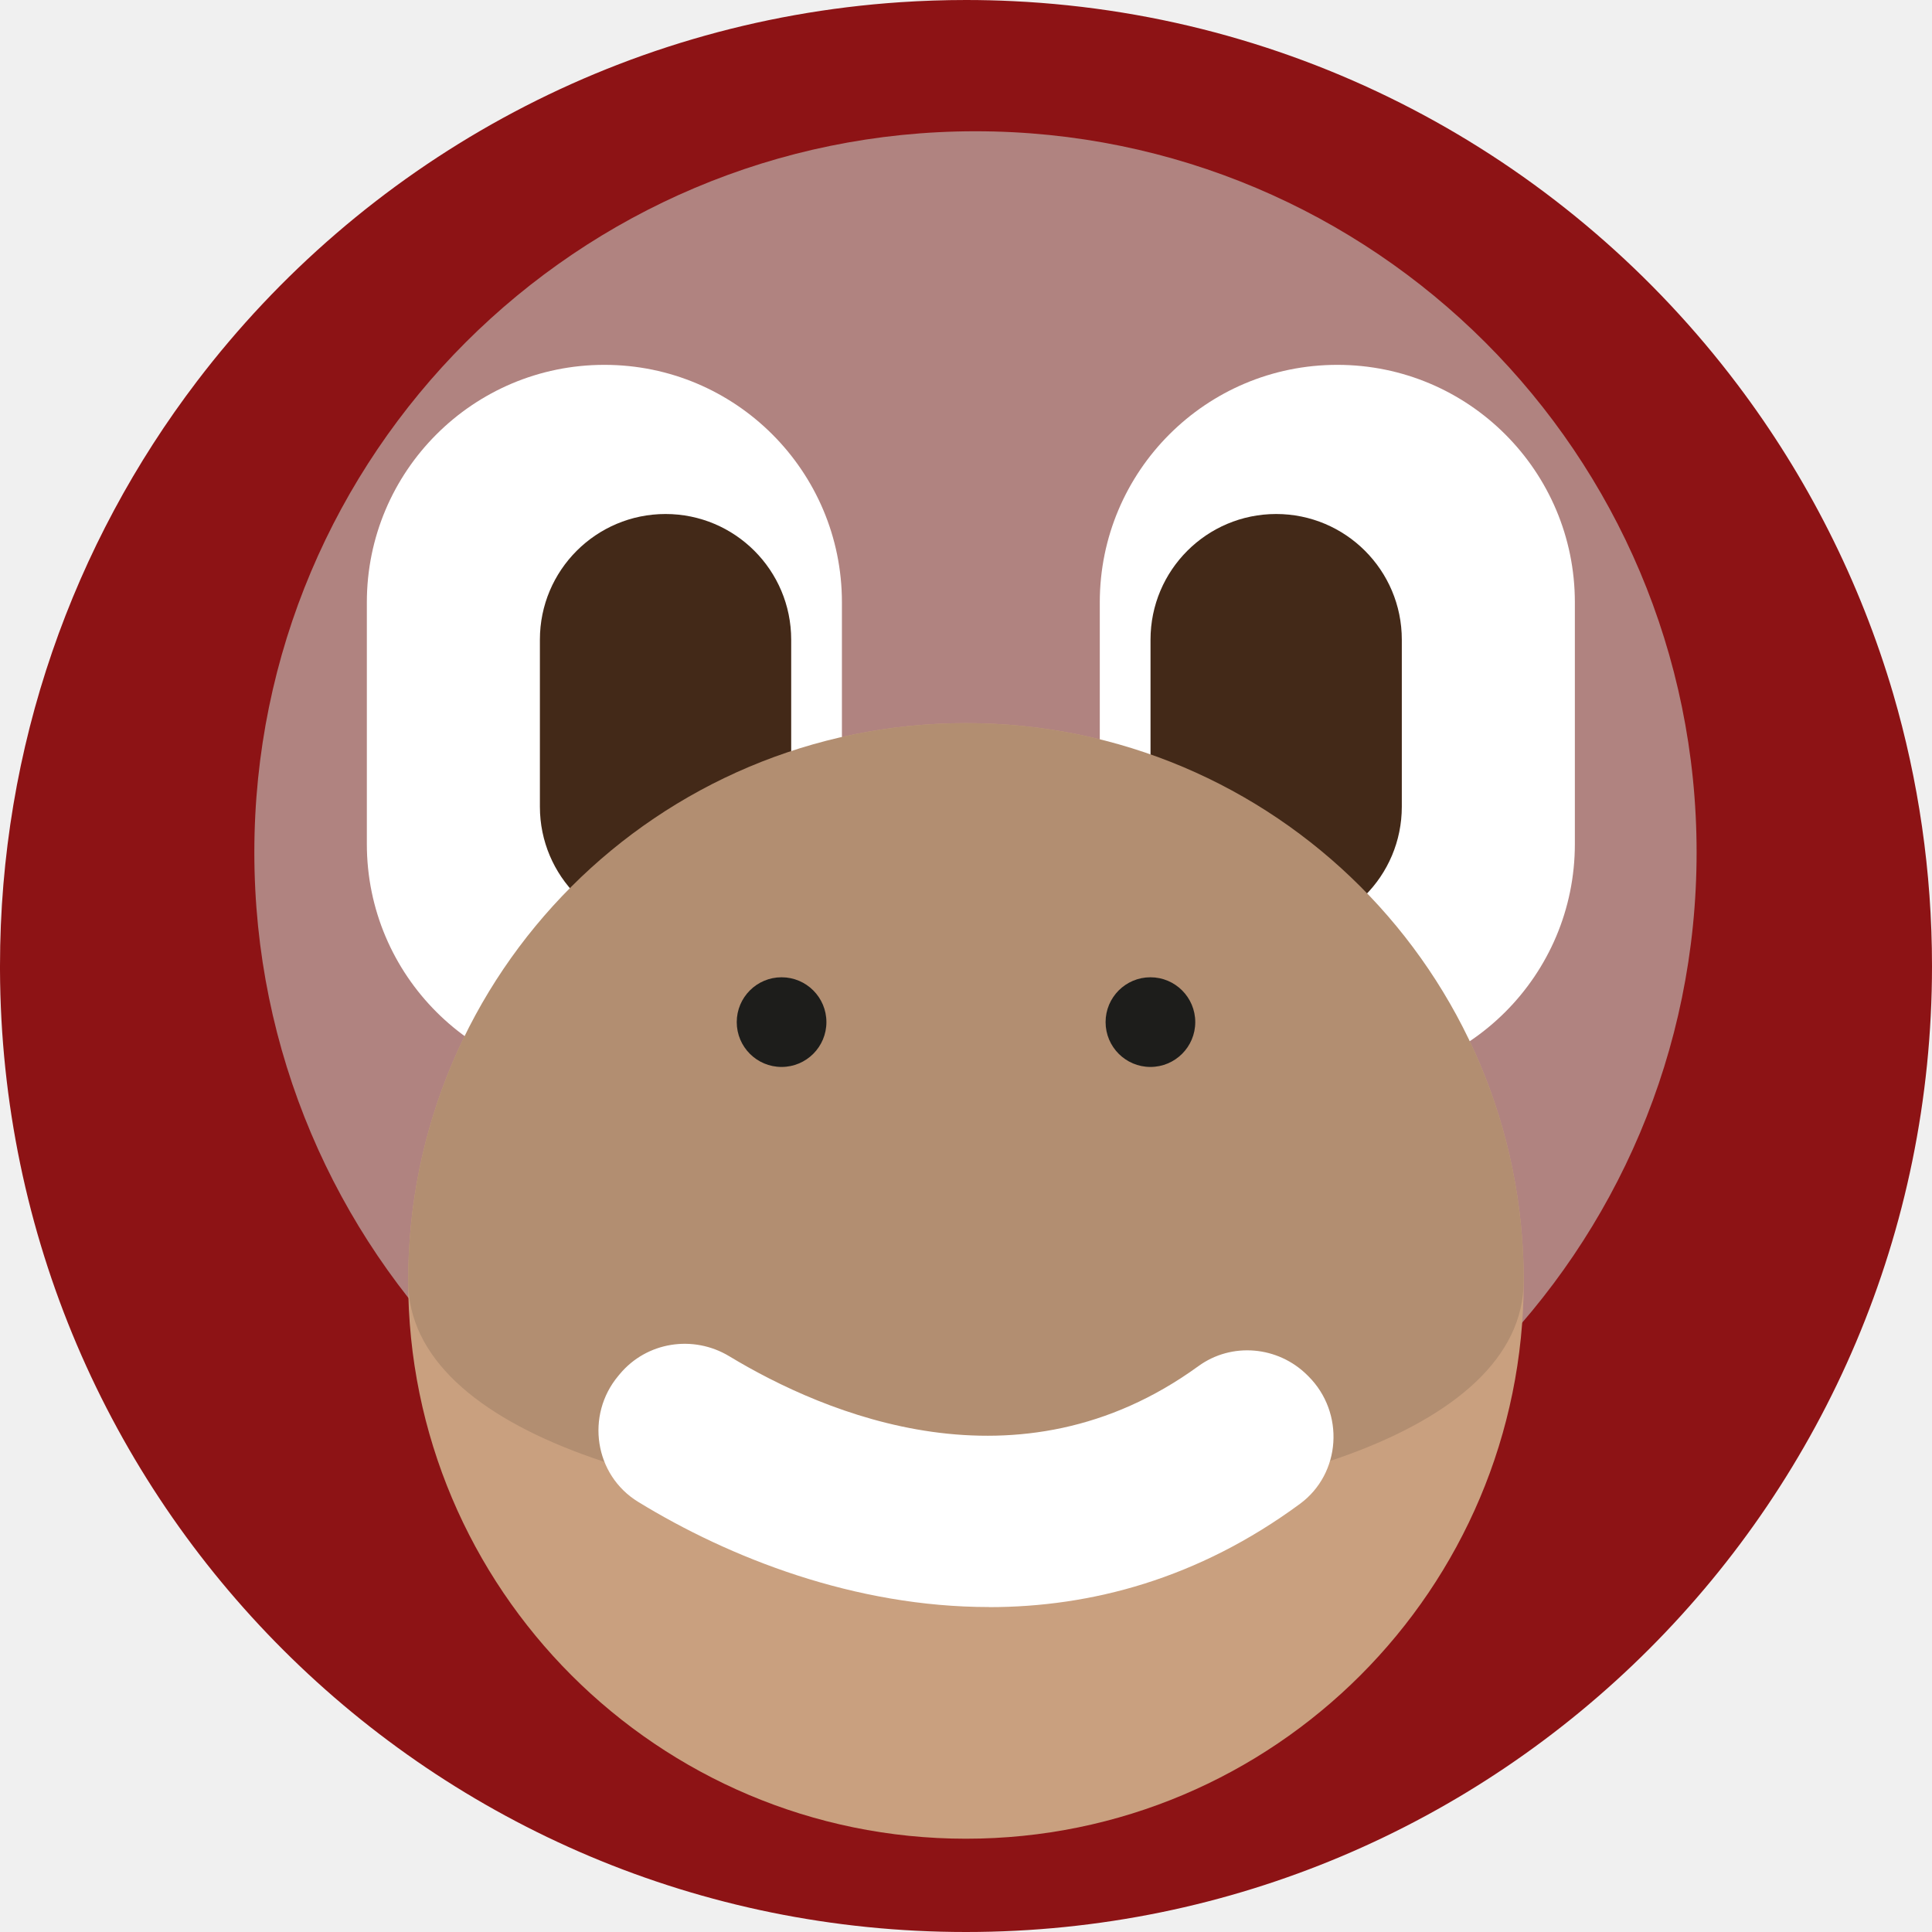
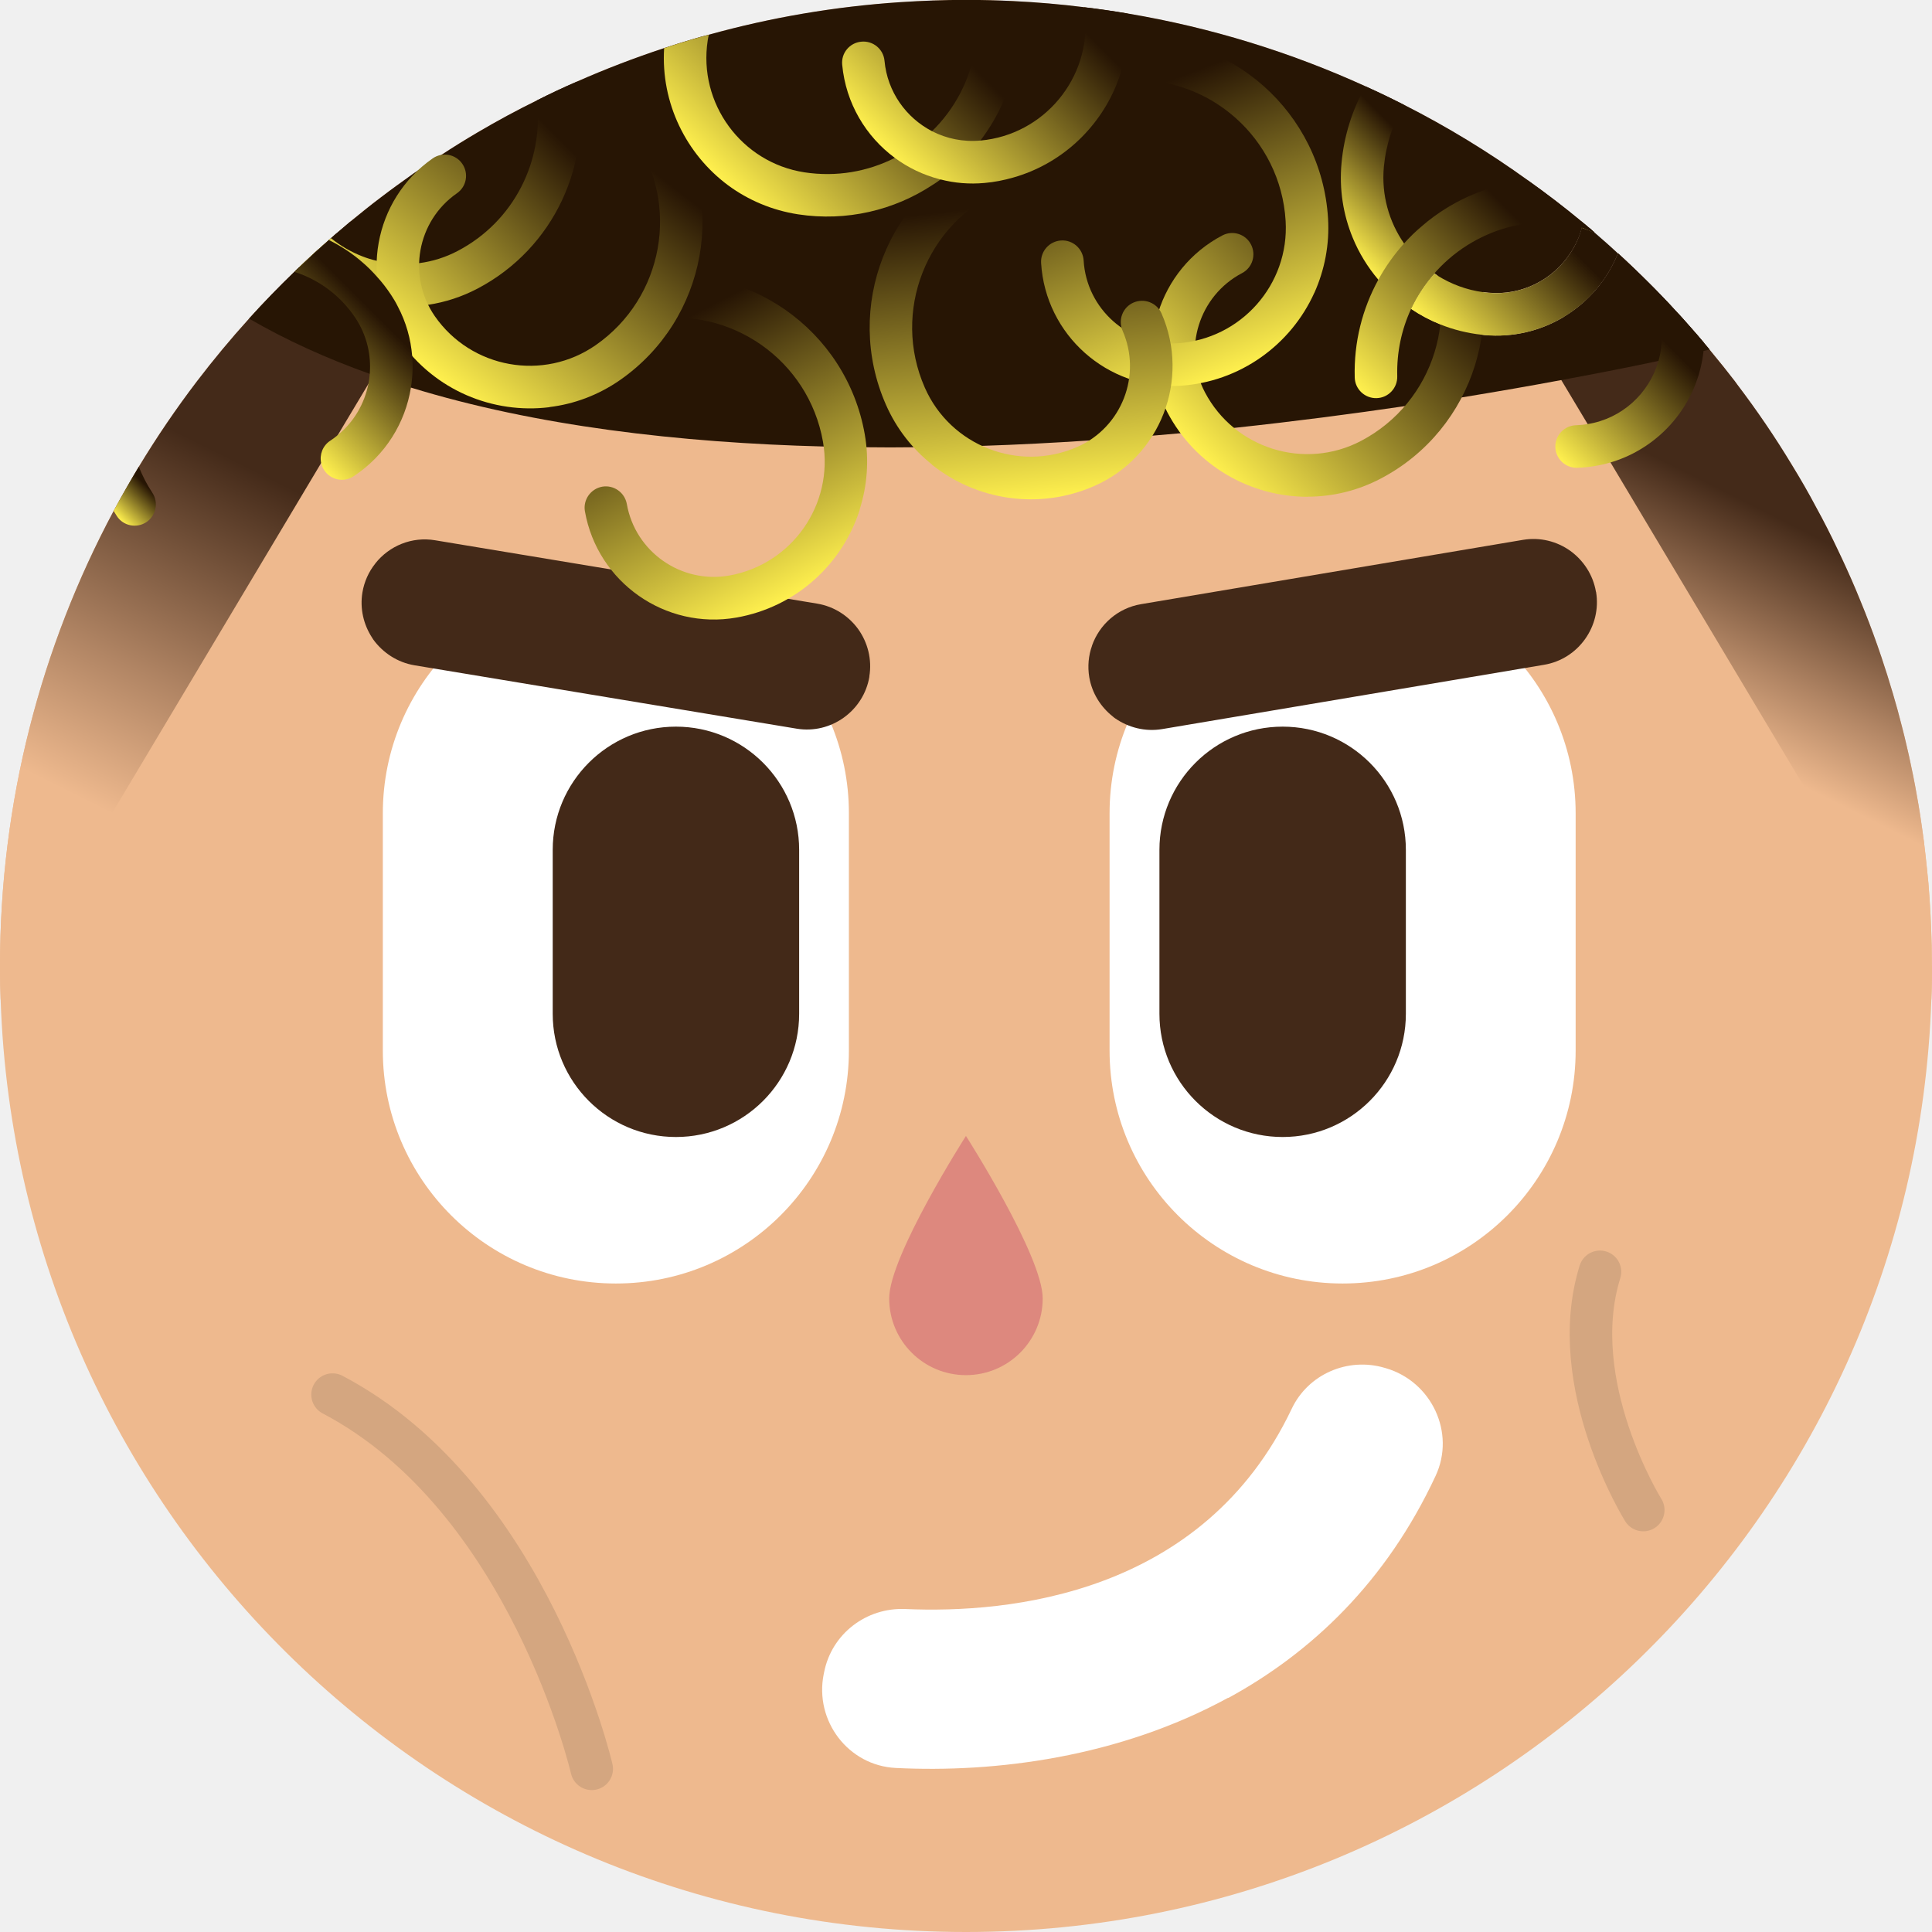
- <svg xmlns="http://www.w3.org/2000/svg" id="Camada_1" data-name="Camada 1" viewBox="0 0 202.97 202.97">
+ <svg xmlns="http://www.w3.org/2000/svg" xmlns:xlink="http://www.w3.org/1999/xlink" id="Camada_2" data-name="Camada 2" viewBox="0 0 181.73 181.73">
  <defs>
    <style>
      .cls-1 {
+         fill: url(#Gradiente_sem_nome_30-2);
+       }
+ 
+       .cls-2 {
        fill: #fff;
      }

-       .cls-2 {
-         fill: #b08380;
-       }
- 
      .cls-3 {
-         fill: #b28e71;
+         fill: #271504;
      }

      .cls-4 {
+         fill: url(#Gradiente_sem_nome_79-4);
+       }
+ 
+       .cls-5 {
+         fill: url(#Gradiente_sem_nome_79-13);
+       }
+ 
+       .cls-6 {
+         fill: url(#Gradiente_sem_nome_79-3);
+       }
+ 
+       .cls-7 {
+         fill: url(#Gradiente_sem_nome_79-6);
+       }
+ 
+       .cls-8 {
+         fill: url(#Gradiente_sem_nome_30);
+       }
+ 
+       .cls-9 {
+         fill: #dd887e;
+       }
+ 
+       .cls-10 {
+         fill: url(#Gradiente_sem_nome_79-8);
+       }
+ 
+       .cls-11 {
+         fill: url(#Gradiente_sem_nome_79-9);
+       }
+ 
+       .cls-12 {
+         fill: url(#Gradiente_sem_nome_79-11);
+       }
+ 
+       .cls-13 {
+         fill: url(#Gradiente_sem_nome_79-7);
+       }
+ 
+       .cls-14 {
+         fill: url(#Gradiente_sem_nome_79);
+       }
+ 
+       .cls-15 {
+         fill: url(#Gradiente_sem_nome_79-15);
+       }
+ 
+       .cls-16 {
+         fill: #eeb98e;
+       }
+ 
+       .cls-17 {
+         fill: url(#Gradiente_sem_nome_79-5);
+       }
+ 
+       .cls-18 {
+         fill: none;
+         stroke: #d4a680;
+         stroke-linecap: round;
+         stroke-miterlimit: 10;
+         stroke-width: 4px;
+       }
+ 
+       .cls-19 {
+         fill: url(#Gradiente_sem_nome_30-3);
+       }
+ 
+       .cls-20 {
+         fill: url(#Gradiente_sem_nome_79-2);
+       }
+ 
+       .cls-21 {
        fill: #432918;
      }

-       .cls-5 {
-         fill: #c9a07f;
+       .cls-22 {
+         fill: url(#Gradiente_sem_nome_79-10);
      }

-       .cls-6 {
-         fill: #1d1d1b;
+       .cls-23 {
+         fill: url(#Gradiente_sem_nome_79-14);
      }

-       .cls-7 {
-         fill: #8d1315;
+       .cls-24 {
+         fill: url(#Gradiente_sem_nome_79-12);
      }
    </style>
+     <linearGradient id="Gradiente_sem_nome_30" data-name="Gradiente sem nome 30" x1="6.49" y1="74.54" x2="25.98" y2="35.5" gradientUnits="userSpaceOnUse">
+       <stop offset="0" stop-color="#eeb98e" />
+       <stop offset=".3" stop-color="#b18564" />
+       <stop offset=".8" stop-color="#442a19" />
+     </linearGradient>
+     <linearGradient id="Gradiente_sem_nome_30-2" data-name="Gradiente sem nome 30" x1="148.15" y1="23.16" x2="148.91" y2="21.63" xlink:href="#Gradiente_sem_nome_30" />
+     <linearGradient id="Gradiente_sem_nome_30-3" data-name="Gradiente sem nome 30" x1="160.61" y1="69.5" x2="172.65" y2="45.38" xlink:href="#Gradiente_sem_nome_30" />
+     <linearGradient id="Gradiente_sem_nome_79" data-name="Gradiente sem nome 79" x1="113.14" y1="43.06" x2="136.63" y2="19.58" gradientUnits="userSpaceOnUse">
+       <stop offset="0" stop-color="#fff04e" />
+       <stop offset=".2" stop-color="#caba3c" />
+       <stop offset=".84" stop-color="#271504" />
+     </linearGradient>
+     <linearGradient id="Gradiente_sem_nome_79-2" data-name="Gradiente sem nome 79" x1="100.79" y1="30.99" x2="124.28" y2="7.51" gradientTransform="translate(46.5 114.12) rotate(-65.69)" xlink:href="#Gradiente_sem_nome_79" />
+     <linearGradient id="Gradiente_sem_nome_79-3" data-name="Gradiente sem nome 79" x1="33.15" y1="30.11" x2="54.92" y2="8.33" xlink:href="#Gradiente_sem_nome_79" />
+     <linearGradient id="Gradiente_sem_nome_79-4" data-name="Gradiente sem nome 79" x1="43.12" y1="42.3" x2="66.6" y2="18.82" gradientTransform="translate(20.94 84.39) rotate(-72.25)" xlink:href="#Gradiente_sem_nome_79" />
+     <linearGradient id="Gradiente_sem_nome_79-5" data-name="Gradiente sem nome 79" x1="-38.43" y1="109.96" x2="-14.95" y2="86.48" gradientTransform="translate(66.05 -77.98) rotate(-7.08)" xlink:href="#Gradiente_sem_nome_79" />
+     <linearGradient id="Gradiente_sem_nome_79-6" data-name="Gradiente sem nome 79" x1="11.17" y1="48.78" x2="14.55" y2="45.39" xlink:href="#Gradiente_sem_nome_79" />
+     <linearGradient id="Gradiente_sem_nome_79-7" data-name="Gradiente sem nome 79" x1="26.03" y1="39.82" x2="37.66" y2="28.18" xlink:href="#Gradiente_sem_nome_79" />
+     <linearGradient id="Gradiente_sem_nome_79-8" data-name="Gradiente sem nome 79" x1="-10.41" y1="98.48" x2="13.08" y2="75" gradientTransform="translate(150.89 -36.52) rotate(-141.45) scale(1 -1)" xlink:href="#Gradiente_sem_nome_79" />
+     <linearGradient id="Gradiente_sem_nome_79-9" data-name="Gradiente sem nome 79" x1="68.58" y1="17.75" x2="89.09" y2="-2.76" xlink:href="#Gradiente_sem_nome_79" />
+     <linearGradient id="Gradiente_sem_nome_79-10" data-name="Gradiente sem nome 79" x1="84.3" y1="15.17" x2="102.13" y2="-2.66" xlink:href="#Gradiente_sem_nome_79" />
+     <linearGradient id="Gradiente_sem_nome_79-11" data-name="Gradiente sem nome 79" x1="136.35" y1="32.68" x2="148.69" y2="20.34" xlink:href="#Gradiente_sem_nome_79" />
+     <linearGradient id="Gradiente_sem_nome_79-12" data-name="Gradiente sem nome 79" x1="126.22" y1="22.96" x2="135.68" y2="13.49" xlink:href="#Gradiente_sem_nome_79" />
+     <linearGradient id="Gradiente_sem_nome_79-13" data-name="Gradiente sem nome 79" x1="149.12" y1="21.76" x2="149.49" y2="21.39" xlink:href="#Gradiente_sem_nome_79" />
+     <linearGradient id="Gradiente_sem_nome_79-14" data-name="Gradiente sem nome 79" x1="127.28" y1="36.13" x2="145.76" y2="17.66" xlink:href="#Gradiente_sem_nome_79" />
+     <linearGradient id="Gradiente_sem_nome_79-15" data-name="Gradiente sem nome 79" x1="146.35" y1="42.87" x2="158.85" y2="30.37" xlink:href="#Gradiente_sem_nome_79" />
  </defs>
-   <path class="cls-7" d="m202.97,101.49c0,56.05-45.43,101.48-101.49,101.48S.22,157.76,0,101.9v-.41c0-23.1,7.71-44.39,20.7-61.44C37.94,17.42,64.47,2.24,94.61.23c2.27-.15,4.56-.23,6.87-.23,1.66,0,3.31.04,4.94.12,31.1,1.49,58.53,16.97,76.12,40.29,7.27,9.63,12.86,20.6,16.35,32.47,2.65,9.07,4.08,18.68,4.08,28.61Z" />
-   <circle class="cls-2" cx="102.48" cy="89.55" r="75.76" />
-   <circle class="cls-5" cx="101.48" cy="134.57" r="58.6" />
-   <rect class="cls-1" x="115.54" y="38.33" width="49.91" height="75.29" rx="24.95" ry="24.95" />
-   <rect class="cls-4" x="120.87" y="54" width="26.4" height="43.95" rx="13.2" ry="13.2" />
-   <rect class="cls-1" x="38.54" y="38.33" width="49.91" height="75.29" rx="24.95" ry="24.95" />
-   <rect class="cls-4" x="56.72" y="54" width="26.4" height="43.95" rx="13.2" ry="13.2" />
-   <path class="cls-3" d="m160.08,134.57c0-32.36-26.23-58.6-58.6-58.6s-58.6,26.23-58.6,58.6,117.19,32.36,117.19,0Z" />
-   <circle class="cls-6" cx="82.11" cy="107.38" r="4.71" />
-   <circle class="cls-6" cx="120.86" cy="107.38" r="4.71" />
-   <path class="cls-1" d="m103.9,168.83c-14.1,0-27.25-5.16-36.86-11.05-4.6-2.82-5.54-9.11-2.08-13.24l.15-.18c2.83-3.4,7.72-4.16,11.5-1.88,10.03,6.06,30.38,14.77,49.28,1.05,3.51-2.56,8.38-2.12,11.46.95l.12.12c3.81,3.81,3.44,10.19-.9,13.39-10.7,7.88-21.95,10.85-32.65,10.85h-.03Z" />
+   <g id="Camada_1-2" data-name="Camada 1">
+     <path class="cls-16" d="m181.73,90.87v.37c0,.65-.01,1.3-.03,1.95-.01.29-.02.57-.03.85-1.66,48.72-41.68,87.69-90.81,87.69S1.71,142.75.06,94.04c-.04-.93-.06-1.86-.06-2.8v-.37c0-15.48,3.87-30.06,10.69-42.81.76-1.41,1.55-2.8,2.37-4.16,1.68-2.78,3.51-5.47,5.47-8.04,1.55-2.03,3.18-3.99,4.89-5.88,1.37-1.52,2.8-2.99,4.27-4.41.16-.16.31-.31.47-.45.75-.72,1.51-1.43,2.29-2.11.16-.15.32-.29.48-.43h.01s.07-.07.1-.09c.03-.03.06-.06.09-.08.09-.08.19-.17.28-.25.09-.09.19-.17.28-.24.42-.36.84-.72,1.26-1.07.47-.39.94-.77,1.42-1.15.47-.38.95-.75,1.44-1.12.48-.37.97-.73,1.46-1.09s.99-.72,1.49-1.07c.08-.07.18-.13.27-.19.08-.05.16-.09.24-.14t.01-.03s0-.01.02-.01h.01s.02-.03.03-.03c.31-.22.62-.43.93-.63.4-.27.81-.54,1.22-.8h0c1.13-.74,2.27-1.45,3.43-2.13,1.82-1.07,3.68-2.08,5.58-3.01,1.24-.63,2.5-1.22,3.77-1.77,2.67-1.18,5.41-2.23,8.2-3.15.87-.29,1.74-.56,2.62-.82.53-.16,1.06-.31,1.59-.44,5.79-1.61,11.83-2.65,18.03-3.06,2.03-.13,4.08-.21,6.15-.21,1.48,0,2.96.04,4.42.11,2.26.11,4.5.3,6.71.58,1.37.16,2.73.36,4.08.59,7.85,1.32,15.35,3.65,22.37,6.85,1.22.55,2.43,1.13,3.62,1.74,4.08,2.07,7.98,4.45,11.68,7.12,1.72,1.22,3.4,2.51,5.03,3.86h.01s.04.04.06.06c.02.01.04.03.06.05.26.22.52.43.77.64.03.03.06.05.09.08l.03.03c.08.06.14.11.21.19-.4-.18-.8-.34-1.22-.48-.22.87-.59,1.67-1.08,2.4-1.62,2.48-4.54,4.01-7.7,3.72-.17-.02-.34-.04-.5-.06-1.56-.21-3-.76-4.26-1.54-.11-.07-.22-.14-.32-.22-.88,1-1.62,2.12-2.19,3.34.86.58,1.78,1.07,2.76,1.46,1.22.49,2.53.82,3.91.97.08.01.15.02.23.03,2.72.25,5.33-.41,7.5-1.73,2.26-1.37,4.06-3.45,5.06-5.95h.01c.22.2.45.41.67.62.57.53,1.12,1.06,1.67,1.6l.18.18c.06.06.12.12.18.18h0c.98.97,1.93,1.96,2.85,2.97.22.24.44.47.65.71.21.23.42.47.63.71.42.48.84.97,1.25,1.46.14.16.28.32.41.48.04.04.07.09.11.13.45.54.89,1.09,1.33,1.63.44.56.86,1.11,1.29,1.67,1.83,2.43,3.54,4.95,5.13,7.55.79,1.31,1.55,2.63,2.28,3.98.74,1.34,1.43,2.71,2.08,4.09.26.54.51,1.08.76,1.63.31.68.61,1.36.9,2.05.29.69.57,1.39.85,2.08.55,1.39,1.07,2.81,1.55,4.24.19.57.38,1.15.56,1.72.18.58.36,1.16.53,1.74.3,1.01.58,2.04.84,3.07.16.62.32,1.25.46,1.88.14.6.28,1.2.4,1.81.14.65.27,1.29.39,1.94.11.58.21,1.16.31,1.74.12.69.22,1.39.32,2.08.13.88.24,1.77.34,2.66.05.41.09.81.13,1.22.11.95.19,1.91.25,2.87.02.28.03.54.05.82.03.45.06.91.07,1.37.01.18.02.37.03.56.02.55.04,1.1.05,1.66,0,.64.02,1.28.02,1.93Z" />
+     <path class="cls-2" d="m115.52,159.7c-10.28,5.61-21.91,7.07-31.26,6.6-4.47-.22-7.66-4.43-6.78-8.82l.04-.19c.71-3.61,3.97-6.1,7.64-5.94,9.72.43,28.01-1.31,36.34-18.83,1.54-3.26,5.27-4.88,8.73-3.86l.14.04c4.29,1.26,6.56,6.06,4.67,10.12-4.66,10-11.69,16.63-19.49,20.89h-.03Z" />
+     <rect class="cls-2" x="36.01" y="54.59" width="43.84" height="66.14" rx="21.91" ry="21.91" />
+     <path class="cls-21" d="m63.58,68.35h0c6.4,0,11.59,5.19,11.59,11.59v15.42c0,6.4-5.19,11.59-11.59,11.59h0c-6.4,0-11.59-5.19-11.59-11.59v-15.42c0-6.4,5.19-11.59,11.59-11.59Z" />
+     <rect class="cls-2" x="104.37" y="54.59" width="43.84" height="66.14" rx="21.91" ry="21.91" />
+     <path class="cls-21" d="m120.65,68.35h0c-6.4,0-11.59,5.19-11.59,11.59v15.42c0,6.4,5.19,11.59,11.59,11.59h0c6.4,0,11.59-5.19,11.59-11.59v-15.42c0-6.4-5.19-11.59-11.59-11.59Z" />
+     <path class="cls-21" d="m81.78,63.64c-.54,3.23-3.62,5.44-6.85,4.9l-35.94-5.96c-1.61-.27-2.97-1.18-3.87-2.41-.05-.08-.1-.15-.14-.22-.78-1.21-1.14-2.7-.89-4.22.17-1.02.6-1.96,1.21-2.72t.01-.02c1.3-1.64,3.43-2.54,5.62-2.17l35.94,5.96c1.61.27,2.97,1.17,3.87,2.42.88,1.24,1.3,2.83,1.03,4.44Z" />
+     <path class="cls-21" d="m150.13,55.67c.54,3.23-1.66,6.32-4.88,6.86l-35.93,6.05c-1.61.27-3.19-.15-4.44-1.02-.08-.05-.14-.11-.2-.16-1.13-.89-1.96-2.18-2.22-3.7-.17-1.02-.07-2.05.26-2.96t0-.02c.7-1.98,2.42-3.52,4.61-3.89l35.93-6.05c1.61-.27,3.19.14,4.44,1.03,1.23.89,2.15,2.25,2.42,3.86Z" />
+     <path class="cls-9" d="m98.08,122.13c0-3.99-7.22-15.28-7.22-15.28,0,0-7.22,11.29-7.22,15.28s3.23,7.22,7.22,7.22,7.22-3.23,7.22-7.22Z" />
+     <path class="cls-18" d="m55.66,166.38s-5.9-25.5-24.38-35.2" />
+     <path class="cls-18" d="m154.57,142.04s-7.37-11.81-4.07-22.41" />
+     <path class="cls-8" d="m35.13,35.31l-.48.81-2.88,4.81-1.56,2.62L.06,94.04c-.04-.93-.06-1.86-.06-2.8v-.37c0-15.48,3.87-30.06,10.69-42.81.76-1.41,1.55-2.8,2.37-4.16,1.68-2.78,3.51-5.47,5.47-8.04,1.55-2.03,3.18-3.99,4.89-5.88,1.37-1.52,2.8-2.99,4.27-4.41.16-.16.31-.31.47-.45.75-.72,1.51-1.43,2.29-2.11.16-.15.32-.29.48-.43h.01s.07-.07.1-.09c.03-.03.06-.06.09-.08.09-.08.19-.17.28-.25.09-.09.19-.17.28-.24.42-.36.84-.72,1.26-1.07l.81.2.29,3.05.06.59.36,3.72.66,6.9Z" />
+     <path class="cls-1" d="m150,21.9c-.4-.18-.8-.34-1.22-.48-.22.87-.59,1.67-1.08,2.4l.26-2.63v-.14s.81-.2.81-.2h.01s.04.04.06.06c.02.01.04.02.06.04h0c.26.23.52.44.77.65.03.03.06.05.09.08l.03.03c.08.06.14.11.21.19Z" />
+     <path class="cls-19" d="m181.73,90.87v.37c0,.65-.01,1.3-.03,1.95-.01.29-.02.57-.03.85l-30.18-50.54-2.15-3.61-2.48-4.14-.26-.44.53-5.52c2.26-1.37,4.06-3.45,5.06-5.95h.01c.22.2.45.41.67.62.56.52,1.12,1.06,1.67,1.6l.18.18c.06.05.12.11.17.16t.01.02h0c.98.97,1.93,1.96,2.85,2.97.19.19.37.39.55.59.04.04.07.08.1.12.21.23.42.47.63.71.43.47.84.95,1.25,1.44.14.16.27.34.41.5.04.04.07.09.11.13.45.54.89,1.09,1.33,1.63.36.45.71.9,1.06,1.35.08.11.16.21.23.32,1.84,2.42,3.56,4.94,5.13,7.55.8,1.3,1.57,2.63,2.28,3.98.74,1.34,1.43,2.71,2.08,4.09.26.54.51,1.08.76,1.63.31.68.61,1.36.9,2.05.29.69.57,1.39.85,2.08.55,1.39,1.07,2.81,1.55,4.24.19.57.38,1.15.56,1.72.18.58.36,1.16.53,1.74.3,1.01.58,2.04.84,3.07.16.62.32,1.25.46,1.88.14.6.28,1.2.4,1.81.14.65.27,1.29.39,1.94.11.58.21,1.16.31,1.74.12.69.22,1.39.32,2.08.13.88.25,1.77.34,2.66.05.41.09.81.13,1.22.11.95.19,1.91.25,2.87.02.28.03.54.05.82.03.45.06.91.07,1.37.01.18.02.37.03.56.02.55.04,1.1.05,1.66,0,.64.02,1.28.02,1.93Z" />
+     <path class="cls-3" d="m160.81,32.88s-.19.05-.57.13c-.74.18-2.19.5-4.24.94-2.32.49-5.42,1.12-9.14,1.8-2.78.52-5.92,1.07-9.35,1.63-1.71.27-3.5.55-5.36.82-4.96.73-10.36,1.44-16.08,2.05h-.01c-1.64.17-3.31.34-5,.5-.88.08-1.76.16-2.65.23h0c-1.95.17-3.92.32-5.92.45-3.34.22-6.72.4-10.14.51-2.13.07-4.27.12-6.42.13-1.47.02-2.94.02-4.41,0-1.35,0-2.69-.03-4.03-.07-13.61-.35-27.09-1.93-38.83-5.54-1.19-.36-2.37-.75-3.52-1.16-.12-.04-.24-.08-.35-.13-4.06-1.45-7.87-3.17-11.36-5.2,1.37-1.52,2.8-2.99,4.27-4.41.16-.16.31-.31.47-.45.75-.72,1.51-1.43,2.29-2.11.16-.15.32-.29.48-.43h.01s.07-.07.1-.09c.03-.04.06-.06.09-.09.09-.08.19-.16.28-.24.09-.09.19-.17.28-.24.42-.36.84-.72,1.26-1.07.47-.39.94-.77,1.42-1.15.47-.38.95-.75,1.44-1.12.48-.37.97-.73,1.46-1.09s.99-.72,1.49-1.07c.08-.07.18-.13.27-.19.09-.06.17-.11.25-.17,0,0,0-.01.02-.01h.01s.01-.02.01-.02c.01-.01.01-.02.02-.01.31-.22.62-.43.93-.63.4-.27.81-.54,1.22-.8h0c1.13-.74,2.27-1.45,3.43-2.13,1.82-1.07,3.68-2.08,5.58-3.01,1.24-.63,2.5-1.22,3.77-1.77,2.67-1.18,5.41-2.23,8.2-3.15.87-.29,1.74-.56,2.62-.82.53-.16,1.06-.31,1.59-.44,5.79-1.61,11.83-2.65,18.03-3.06,2.03-.13,4.08-.21,6.15-.21,1.48,0,2.96.04,4.42.11,2.26.11,4.5.3,6.71.58,1.37.16,2.73.36,4.08.59,7.85,1.32,15.35,3.65,22.37,6.85,1.22.55,2.43,1.13,3.62,1.74,4.08,2.07,7.98,4.45,11.68,7.12,1.72,1.22,3.4,2.51,5.03,3.86h.01s.04.04.06.06c.02.01.04.03.06.05.26.22.52.43.77.64.03.03.06.05.09.08l.03.03c.08.06.14.11.21.19-.4-.18-.8-.34-1.22-.48-.22.87-.59,1.67-1.08,2.4-1.62,2.48-4.54,4.01-7.7,3.72-.17-.02-.34-.04-.5-.06-1.56-.21-3-.76-4.26-1.54-.11-.07-.22-.14-.32-.22-.88,1-1.62,2.12-2.19,3.34.86.58,1.78,1.07,2.76,1.46,1.22.49,2.53.82,3.91.97.08.01.15.02.23.03,2.72.25,5.33-.41,7.5-1.73,2.26-1.37,4.06-3.45,5.06-5.95h.01c.22.2.45.41.67.62.57.53,1.12,1.06,1.67,1.6l.18.18c.06.06.12.12.18.18h0c.98.97,1.93,1.96,2.85,2.97.22.24.44.47.65.71.21.23.42.47.63.71.42.48.84.97,1.25,1.46.14.16.28.32.41.48.04.04.07.09.11.13Z" />
+     <path class="cls-14" d="m123,46.73c-5.36,0-10.54-2.89-13.2-7.96-3.16-6.01-.84-13.46,5.17-16.62.98-.52,2.19-.14,2.7.84.51.98.14,2.19-.84,2.7-4.05,2.13-5.62,7.16-3.49,11.21,2.79,5.31,9.38,7.36,14.69,4.57,6.88-3.62,9.54-12.16,5.92-19.04-.51-.98-.14-2.19.84-2.7.98-.51,2.19-.14,2.7.84,4.64,8.83,1.23,19.8-7.6,24.44-2.2,1.16-4.57,1.71-6.9,1.71Z" />
+     <path class="cls-20" d="m123.63,27.54c-2.2,4.88-6.98,8.41-12.68,8.75-6.77.4-12.61-4.78-13.02-11.55-.07-1.1.77-2.05,1.88-2.12,1.1-.07,2.05.77,2.12,1.88.27,4.57,4.22,8.07,8.79,7.79,5.99-.36,10.57-5.52,10.21-11.51-.46-7.76-7.16-13.7-14.92-13.23-1.1.07-2.05-.77-2.12-1.88-.07-1.1.77-2.05,1.88-2.12,9.96-.59,18.55,7.03,19.15,16.99.15,2.48-.33,4.86-1.28,6.99Z" />
+     <path class="cls-6" d="m44.93,27.14c-1.5.79-3.07,1.29-4.65,1.53-.75.12-1.5.18-2.25.18-.2,0-.41,0-.61-.02-.48,0-.96-.05-1.43-.12-.51-.07-1.02-.17-1.52-.3-2.32-.56-4.49-1.68-6.31-3.29.75-.72,1.51-1.43,2.29-2.11.16-.15.32-.29.48-.43h.01s.07-.07.1-.09c.03-.04.06-.06.09-.09h0c.89.72,1.87,1.29,2.92,1.7.45.18.91.32,1.38.43,1.3.32,2.66.4,4.01.22,1.24-.16,2.46-.54,3.62-1.15,5.32-2.79,8.11-8.52,7.44-14.15,1.24-.63,2.5-1.22,3.77-1.77,1.48,7.63-2.12,15.66-9.34,19.46Z" />
+     <path class="cls-4" d="m80.87,47.95c-1.63,5.1-5.97,9.15-11.6,10.14-6.68,1.17-13.07-3.31-14.25-9.99-.19-1.09.54-2.12,1.62-2.32,1.09-.19,2.12.54,2.32,1.62.79,4.51,5.11,7.53,9.62,6.74,5.91-1.04,9.87-6.69,8.83-12.6-1.35-7.66-8.67-12.79-16.33-11.45-1.09.19-2.13-.54-2.32-1.62-.19-1.09.54-2.12,1.62-2.32,9.83-1.73,19.23,4.86,20.96,14.69.43,2.45.23,4.87-.48,7.09Z" />
+     <path class="cls-17" d="m51.7,38.3c-5.31.66-10.81-1.57-14.08-6.27-3.87-5.57-2.49-13.25,3.08-17.13.91-.63,2.15-.41,2.78.5.63.91.41,2.15-.5,2.78-3.76,2.61-4.69,7.8-2.08,11.56,3.43,4.93,10.22,6.15,15.14,2.72,6.38-4.44,7.97-13.24,3.53-19.63-.63-.91-.41-2.15.5-2.78.91-.63,2.15-.41,2.78.5,5.7,8.2,3.66,19.5-4.53,25.2-2.04,1.42-4.32,2.26-6.64,2.54Z" />
+     <path class="cls-7" d="m13.76,49.12c-.93.6-2.17.35-2.77-.58-.1-.16-.2-.32-.3-.48.76-1.41,1.55-2.8,2.37-4.16.33.84.75,1.66,1.27,2.45.61.92.35,2.16-.57,2.77Z" />
+     <path class="cls-13" d="m38.65,36.47c-.53,3.29-2.39,6.36-5.39,8.33-.92.61-2.16.35-2.77-.58-.14-.21-.23-.44-.28-.67-.17-.78.14-1.63.86-2.1.24-.16.48-.33.7-.52,1.53-1.25,2.51-2.96,2.88-4.81.06-.31.11-.62.13-.94.15-1.78-.27-3.62-1.32-5.23-1.42-2.16-3.48-3.65-5.77-4.38.16-.16.31-.31.47-.45.75-.72,1.51-1.43,2.29-2.11.16-.15.32-.29.48-.43h.01c1.13.56,2.2,1.26,3.17,2.11.48.41.93.86,1.35,1.34.49.53.93,1.11,1.34,1.73.23.35.44.7.62,1.07.78,1.47,1.22,3.06,1.35,4.65h0c.08,1.01.04,2-.12,2.99Z" />
+     <path class="cls-10" d="m87.66,43.71c4.19,3.34,10.04,4.3,15.28,2,6.21-2.73,9.04-10,6.32-16.22-.44-1.01-1.62-1.47-2.64-1.03-1.01.44-1.47,1.62-1.03,2.64,1.84,4.19-.07,9.1-4.26,10.94-5.49,2.41-11.93-.09-14.34-5.58-3.13-7.12.12-15.45,7.24-18.58,1.01-.44,1.47-1.62,1.03-2.64-.44-1.01-1.62-1.47-2.64-1.03-9.14,4.02-13.3,14.72-9.29,23.85,1,2.28,2.51,4.18,4.33,5.63Z" />
+     <path class="cls-11" d="m95.7,5.01c-.47,3.09-1.71,5.88-3.48,8.21-.67.87-1.41,1.67-2.21,2.4-.49.45-1.01.87-1.54,1.26-.25.19-.5.36-.76.52-3.6,2.37-8.06,3.46-12.64,2.76-2.46-.38-4.69-1.34-6.57-2.72-3.96-2.94-6.35-7.75-6.03-12.91.87-.29,1.74-.56,2.62-.82.53-.16,1.06-.31,1.59-.44-.05.17-.08.35-.11.53-.91,5.93,3.18,11.5,9.1,12.41,3.02.46,5.96-.07,8.5-1.36,1.29-.65,2.47-1.5,3.5-2.51,2.11-2.06,3.6-4.8,4.08-7.93.17-1.09,1.19-1.84,2.28-1.68,1.09.17,1.84,1.19,1.67,2.28Z" />
+     <path class="cls-22" d="m106.06,3.56c-.1,1.35-.39,2.65-.84,3.88-.07.2-.15.4-.23.6-1.71,4.14-5.24,7.4-9.68,8.66-.87.25-1.77.43-2.7.51-1.43.13-2.82.01-4.14-.33-.04,0-.08-.01-.12-.03-1.52-.4-2.94-1.08-4.18-2-2.72-2.01-4.61-5.13-4.95-8.76-.11-1.1.7-2.07,1.8-2.17,1.1-.11,2.08.7,2.18,1.8.27,2.93,2.04,5.36,4.47,6.62,1.36.7,2.92,1.03,4.55.88h.02c5.97-.55,10.38-5.86,9.83-11.84-.02-.23-.05-.46-.08-.69,1.37.16,2.73.36,4.08.59.06.77.06,1.53-.01,2.28Z" />
+     <path class="cls-12" d="m152.19,23.84c-1,2.5-2.8,4.58-5.06,5.95-2.17,1.32-4.78,1.98-7.5,1.73-.08,0-.15-.02-.23-.03-1.38-.15-2.69-.48-3.91-.97-.98-.39-1.9-.88-2.76-1.46.57-1.22,1.31-2.34,2.19-3.34.1.08.21.15.32.22,1.26.78,2.7,1.33,4.26,1.54.16.02.33.04.5.06,3.16.29,6.08-1.24,7.7-3.72.49-.73.86-1.53,1.08-2.4.42.14.82.3,1.22.48h.01s.02.01.03.02c.73.63,1.45,1.26,2.15,1.92Z" />
+     <path class="cls-24" d="m134.92,25.72c-.88,1-1.62,2.12-2.19,3.34-1.16-.77-2.19-1.7-3.08-2.75-1-1.18-1.82-2.51-2.41-3.95-.89-2.16-1.28-4.55-1.05-7.03.24-2.62,1.03-5.05,2.25-7.2,1.22.55,2.43,1.13,3.62,1.74-1.03,1.73-1.69,3.7-1.89,5.83-.24,2.65.49,5.17,1.9,7.2.76,1.11,1.73,2.06,2.85,2.82Z" />
+     <path class="cls-5" d="m150,21.9c-.4-.18-.8-.34-1.22-.48.05-.15.09-.3.12-.46.26.22.52.43.77.64.03.03.06.05.09.08l.03.03c.08.06.14.11.21.19Z" />
+     <path class="cls-23" d="m150,21.9c-.4-.18-.8-.34-1.22-.48-.27-.09-.54-.16-.82-.23-.91-.22-1.86-.32-2.83-.29-2.42.07-4.68.75-6.65,1.89-1.25.72-2.38,1.63-3.35,2.69-.07.08-.14.16-.21.24-.88,1-1.62,2.12-2.19,3.34-.89,1.92-1.36,4.07-1.3,6.33.03,1.11-.84,2.03-1.94,2.06-1.11.03-2.03-.84-2.06-1.94-.09-3.33.72-6.47,2.22-9.2.67-1.23,1.49-2.37,2.42-3.41.52-.58,1.08-1.13,1.68-1.63.73-.64,1.52-1.21,2.35-1.72,2.26-1.39,4.85-2.29,7.64-2.56,1.72,1.22,3.4,2.51,5.03,3.86h.01s.04.04.06.06c.02.01.04.02.06.04h0c.26.23.52.44.77.65.03.03.06.05.09.08l.03.03c.08.06.14.11.21.19Z" />
+     <path class="cls-15" d="m160.29,32.25s.01.01,0,.02c0,.25-.02.49-.05.74-.53,4.97-4.04,9.1-8.75,10.49-1,.29-2.05.47-3.13.5-1.11.03-2.02-.84-2.06-1.94-.03-1.11.84-2.03,1.95-2.06.37-.01.73-.05,1.09-.11,3.21-.51,5.79-2.88,6.66-5.94.23-.79.33-1.63.31-2.49-.05-1.83-.56-3.54-1.4-5.03.98.96,1.93,1.95,2.85,2.96.19.19.37.39.55.59.04.04.07.08.1.12.21.23.42.47.63.71.43.47.84.95,1.25,1.44Z" />
+   </g>
</svg>
